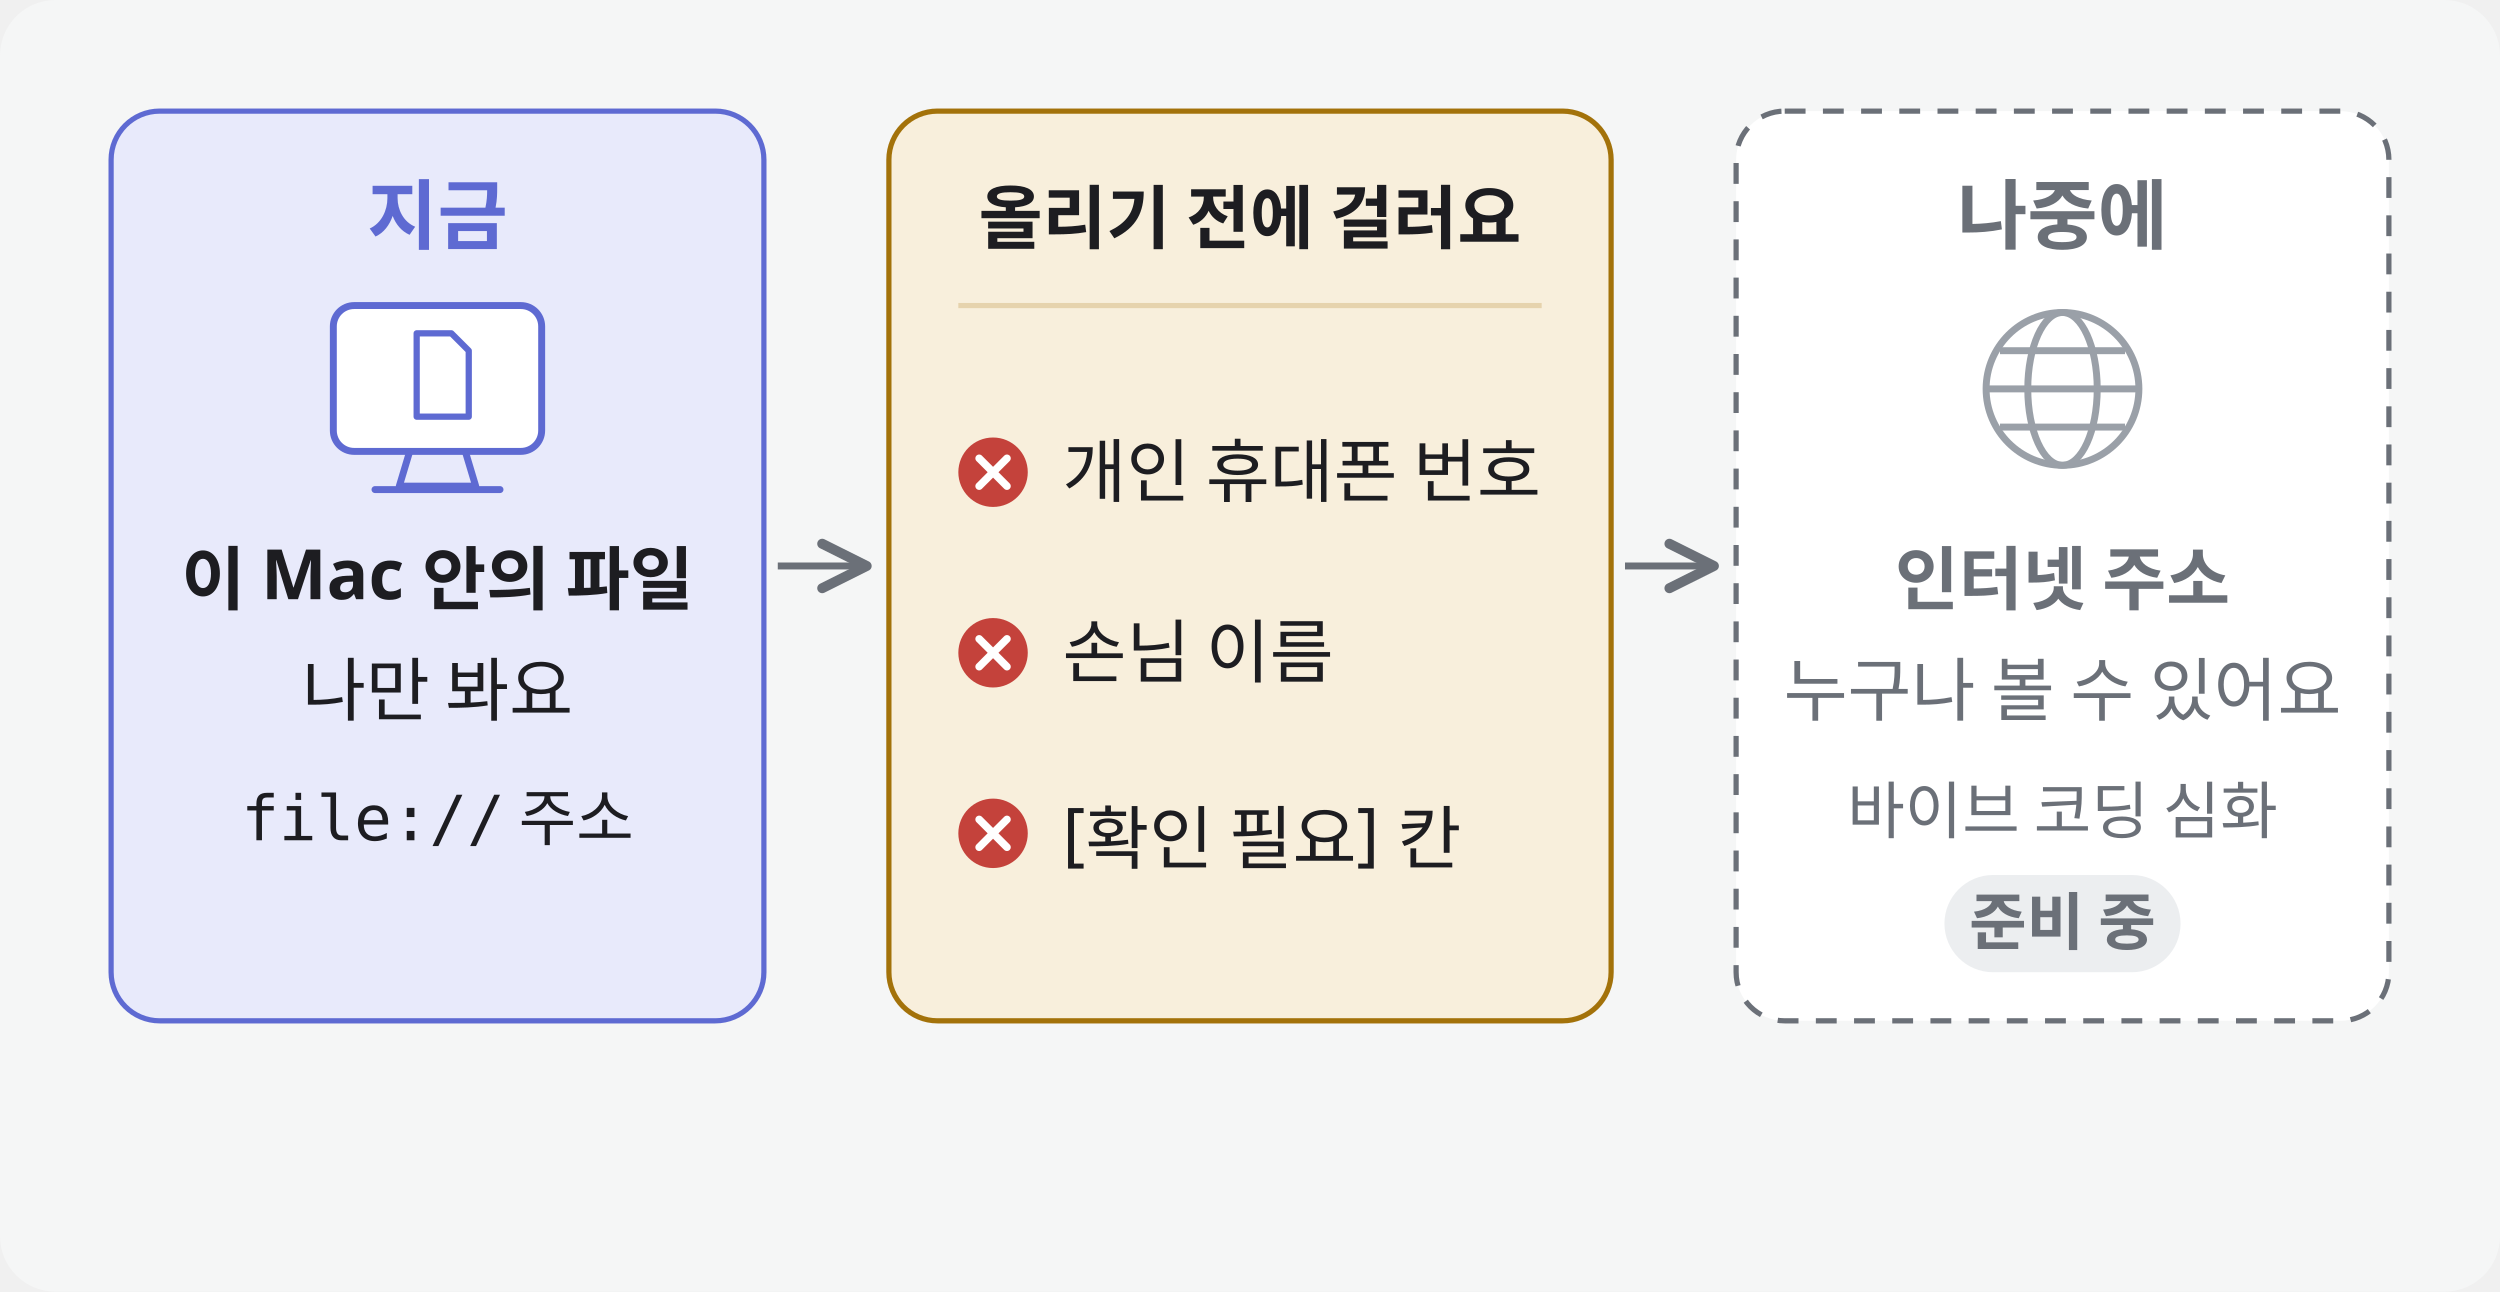
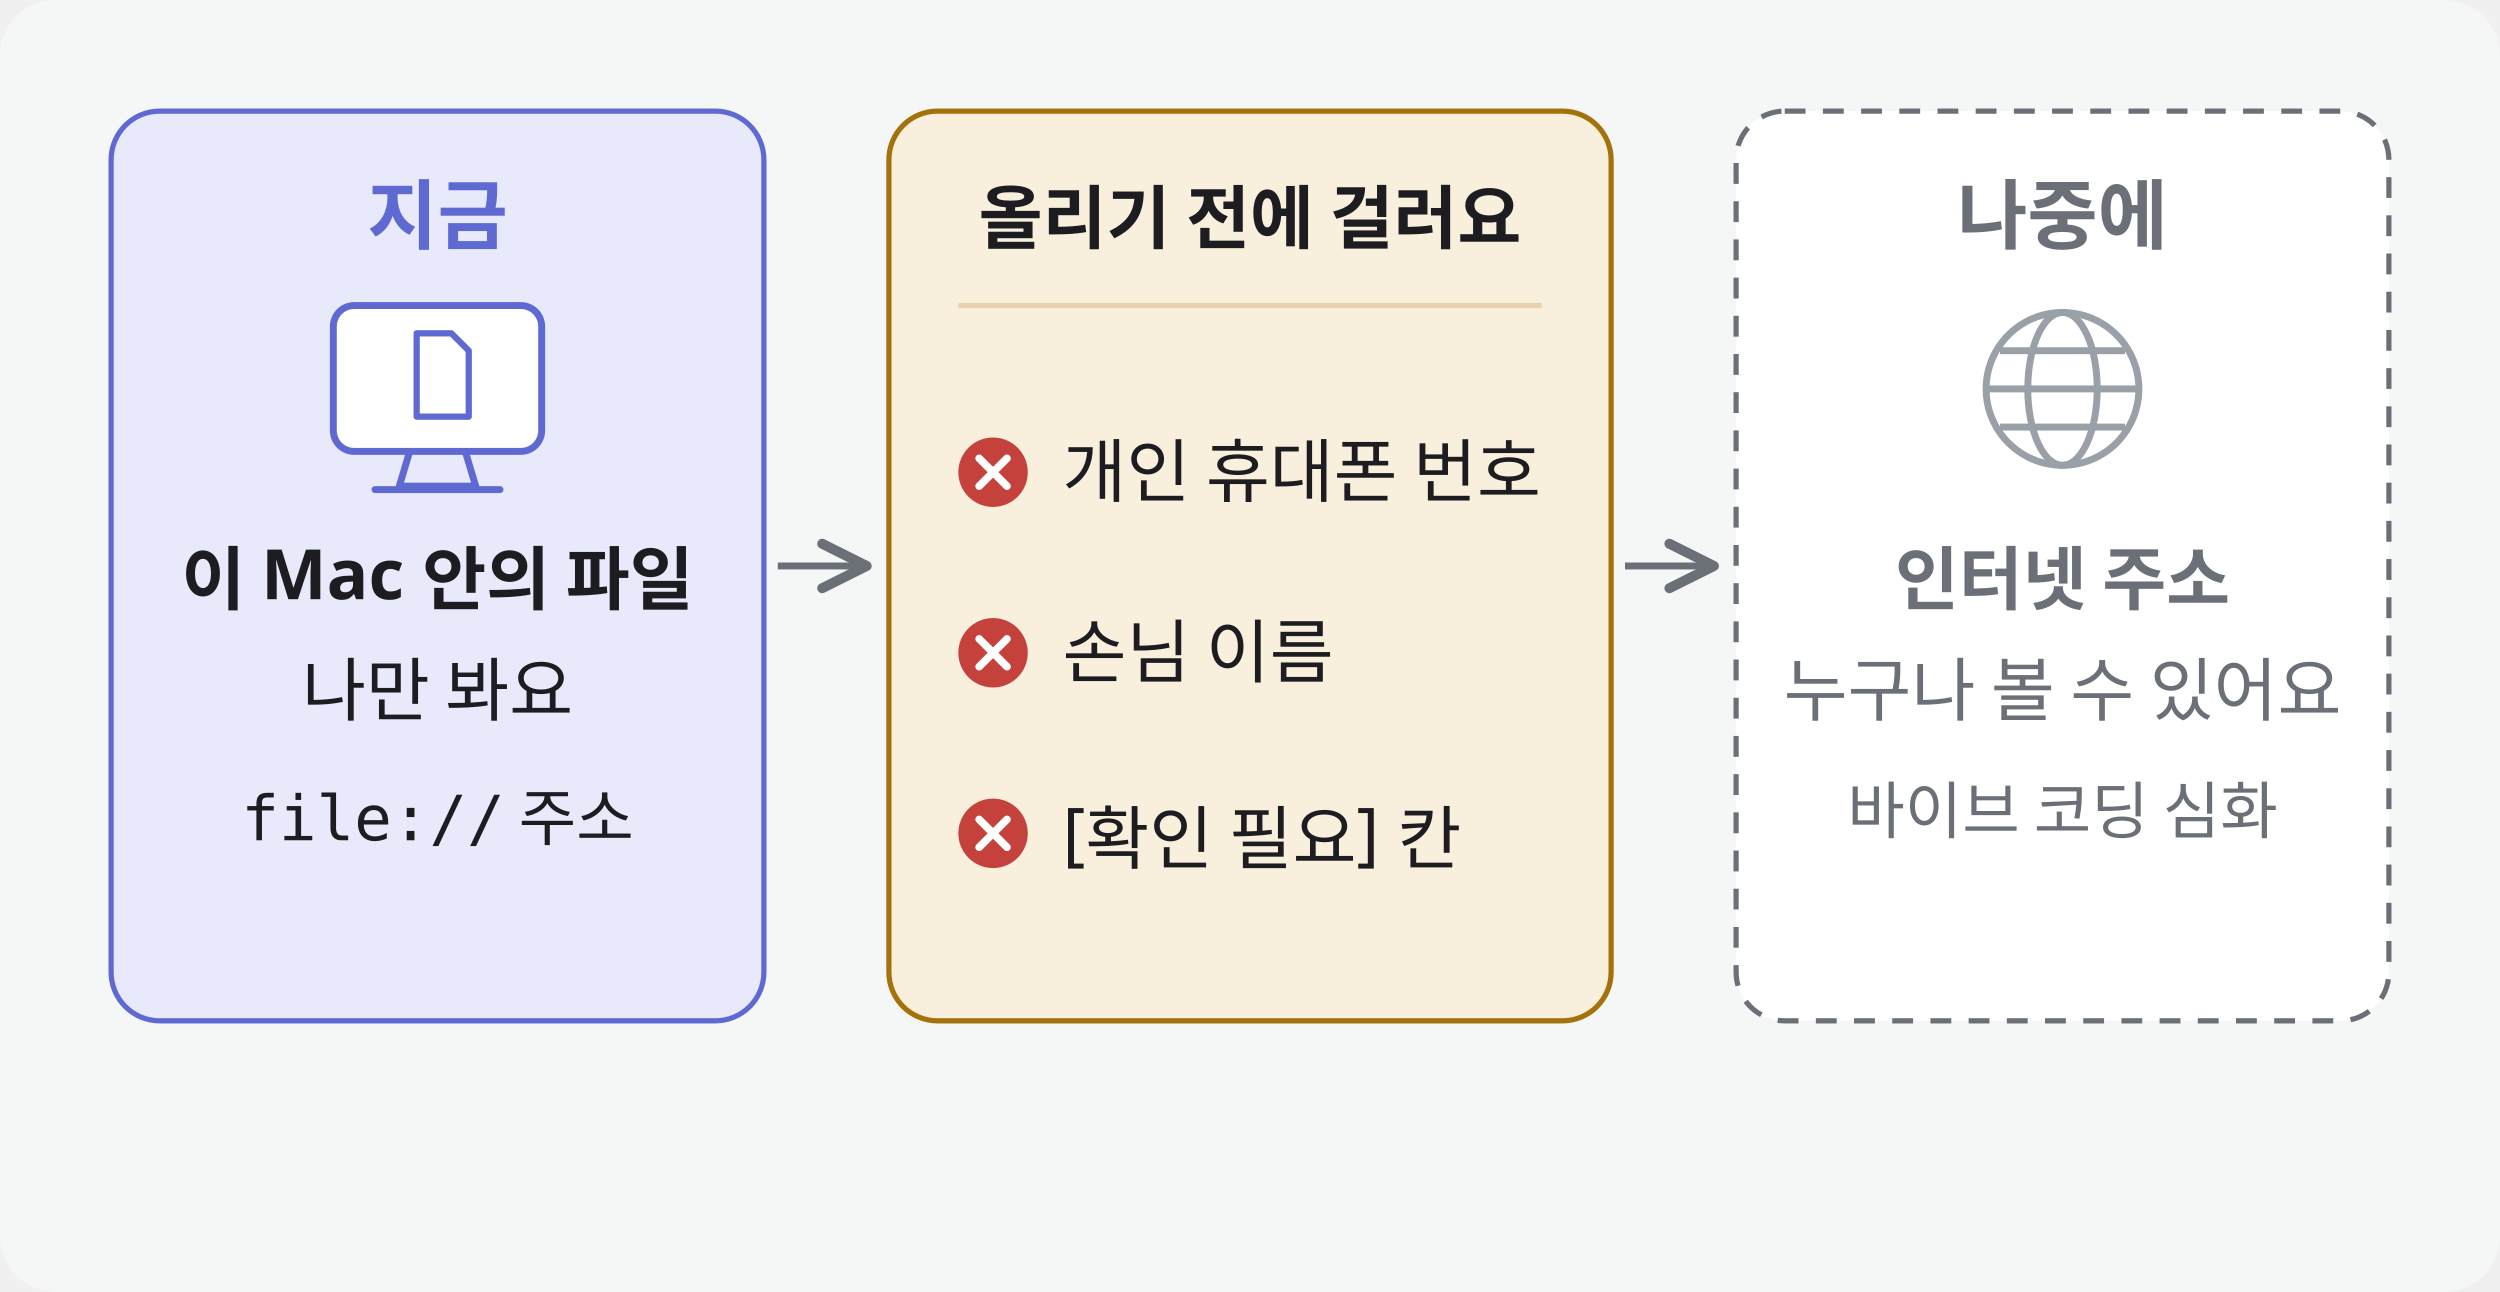
<svg xmlns="http://www.w3.org/2000/svg" viewBox="0 0 720 372" width="720" height="372" role="img" aria-label="지금은 이 Mac 안의 파일이라 나만 보고, 나중에 바이브 코딩 심화에서 인터넷 주소를 얻으면 누구나 볼 수 있으니 넣지 않을 정보를 먼저 걸러야 한다는 비교 그림">
  <defs>
    <marker id="arrow" viewBox="0 0 10 10" refX="8" refY="5" markerWidth="8" markerHeight="8" orient="auto-start-reverse">
      <path d="M1 1 L9 5 L1 9" fill="none" stroke="#6b7078" stroke-width="1.8" stroke-linecap="round" stroke-linejoin="round" />
    </marker>
    <symbol id="nx" viewBox="0 0 20 20">
      <circle cx="10" cy="10" r="10" fill="#c4423b" />
      <path d="M6 6 L14 14 M14 6 L6 14" stroke="#ffffff" stroke-width="2.2" stroke-linecap="round" />
    </symbol>
  </defs>
  <style>
    text{font-family:'Apple SD Gothic Neo',Pretendard,'Noto Sans KR',sans-serif;fill:#1d1d21}
    .hb{font-size:22px;font-weight:700}
    .l{font-size:20px;font-weight:600}
    .r{font-size:20px}
    .r8{font-size:18px}
    .mu{fill:#6b7078}
    .mono{font-family:'SF Mono',Menlo,monospace}
    .ln{fill:none;stroke:#6b7078;stroke-width:2}
  </style>
  <rect width="720" height="372" rx="16" fill="#f5f6f6" />
  <g transform="translate(0 -8)">
    <rect x="32" y="40" width="188" height="262" rx="14" fill="#e8eafb" stroke="#5e6ad2" stroke-width="1.5" />
    <text class="hb" x="126" y="78" text-anchor="middle" style="fill:#5e6ad2">지금</text>
    <rect x="96" y="96" width="60" height="42" rx="6" fill="#ffffff" stroke="#5e6ad2" stroke-width="2" />
    <path d="M120 104 H130 L135 109 V128 H120 Z" fill="none" stroke="#5e6ad2" stroke-width="1.8" stroke-linejoin="round" />
    <path d="M118 138 L115 148 H137 L134 138" fill="none" stroke="#5e6ad2" stroke-width="2" stroke-linejoin="round" />
    <path d="M108 149 H144" stroke="#5e6ad2" stroke-width="2" stroke-linecap="round" />
    <text class="l" x="126" y="182" text-anchor="middle">이 Mac 안의 파일</text>
    <text class="r" x="126" y="214" text-anchor="middle">나만 봐요</text>
    <text class="r8" x="126" y="250" text-anchor="middle">
      <tspan class="mono">file://</tspan> 주소</text>
    <path class="ln" d="M224 171 H248" marker-end="url(#arrow)" />
    <rect x="256" y="40" width="208" height="262" rx="14" fill="#f8efdc" stroke="#a3720a" stroke-width="1.5" />
    <text class="l" x="360" y="78" text-anchor="middle">올리기 전에 걸러요</text>
    <path d="M276 96 H444" stroke="#e6d3ad" stroke-width="1.5" />
    <use href="#nx" x="276" y="134" width="20" height="20" />
    <text class="r" x="306" y="151">개인 휴대폰 번호</text>
    <use href="#nx" x="276" y="186" width="20" height="20" />
    <text class="r" x="306" y="203">손님 이름</text>
    <use href="#nx" x="276" y="238" width="20" height="20" />
    <text class="r" x="306" y="255">[확인 필요] 칸</text>
    <path class="ln" d="M468 171 H492" marker-end="url(#arrow)" />
    <rect x="500" y="40" width="188" height="262" rx="14" fill="#ffffff" stroke="#6b7078" stroke-width="1.5" stroke-dasharray="6 5" />
    <text class="hb mu" x="594" y="78" text-anchor="middle">나중에</text>
    <circle cx="594" cy="120" r="22" fill="none" stroke="#9aa0a8" stroke-width="2" />
    <ellipse cx="594" cy="120" rx="10" ry="22" fill="none" stroke="#9aa0a8" stroke-width="2" />
    <path d="M572 120 H616 M576 109 H612 M576 131 H612" stroke="#9aa0a8" stroke-width="2" />
    <text class="l mu" x="594" y="182" text-anchor="middle">인터넷 주소</text>
    <text class="r mu" x="594" y="214" text-anchor="middle">누구나 볼 수 있어요</text>
    <text class="r8 mu" x="594" y="248" text-anchor="middle">바이브 코딩 심화</text>
-     <rect x="560" y="260" width="68" height="28" rx="14" fill="#eceef0" />
-     <text class="r8 mu" x="594" y="280" text-anchor="middle" style="font-weight:600">준비 중</text>
  </g>
</svg>
